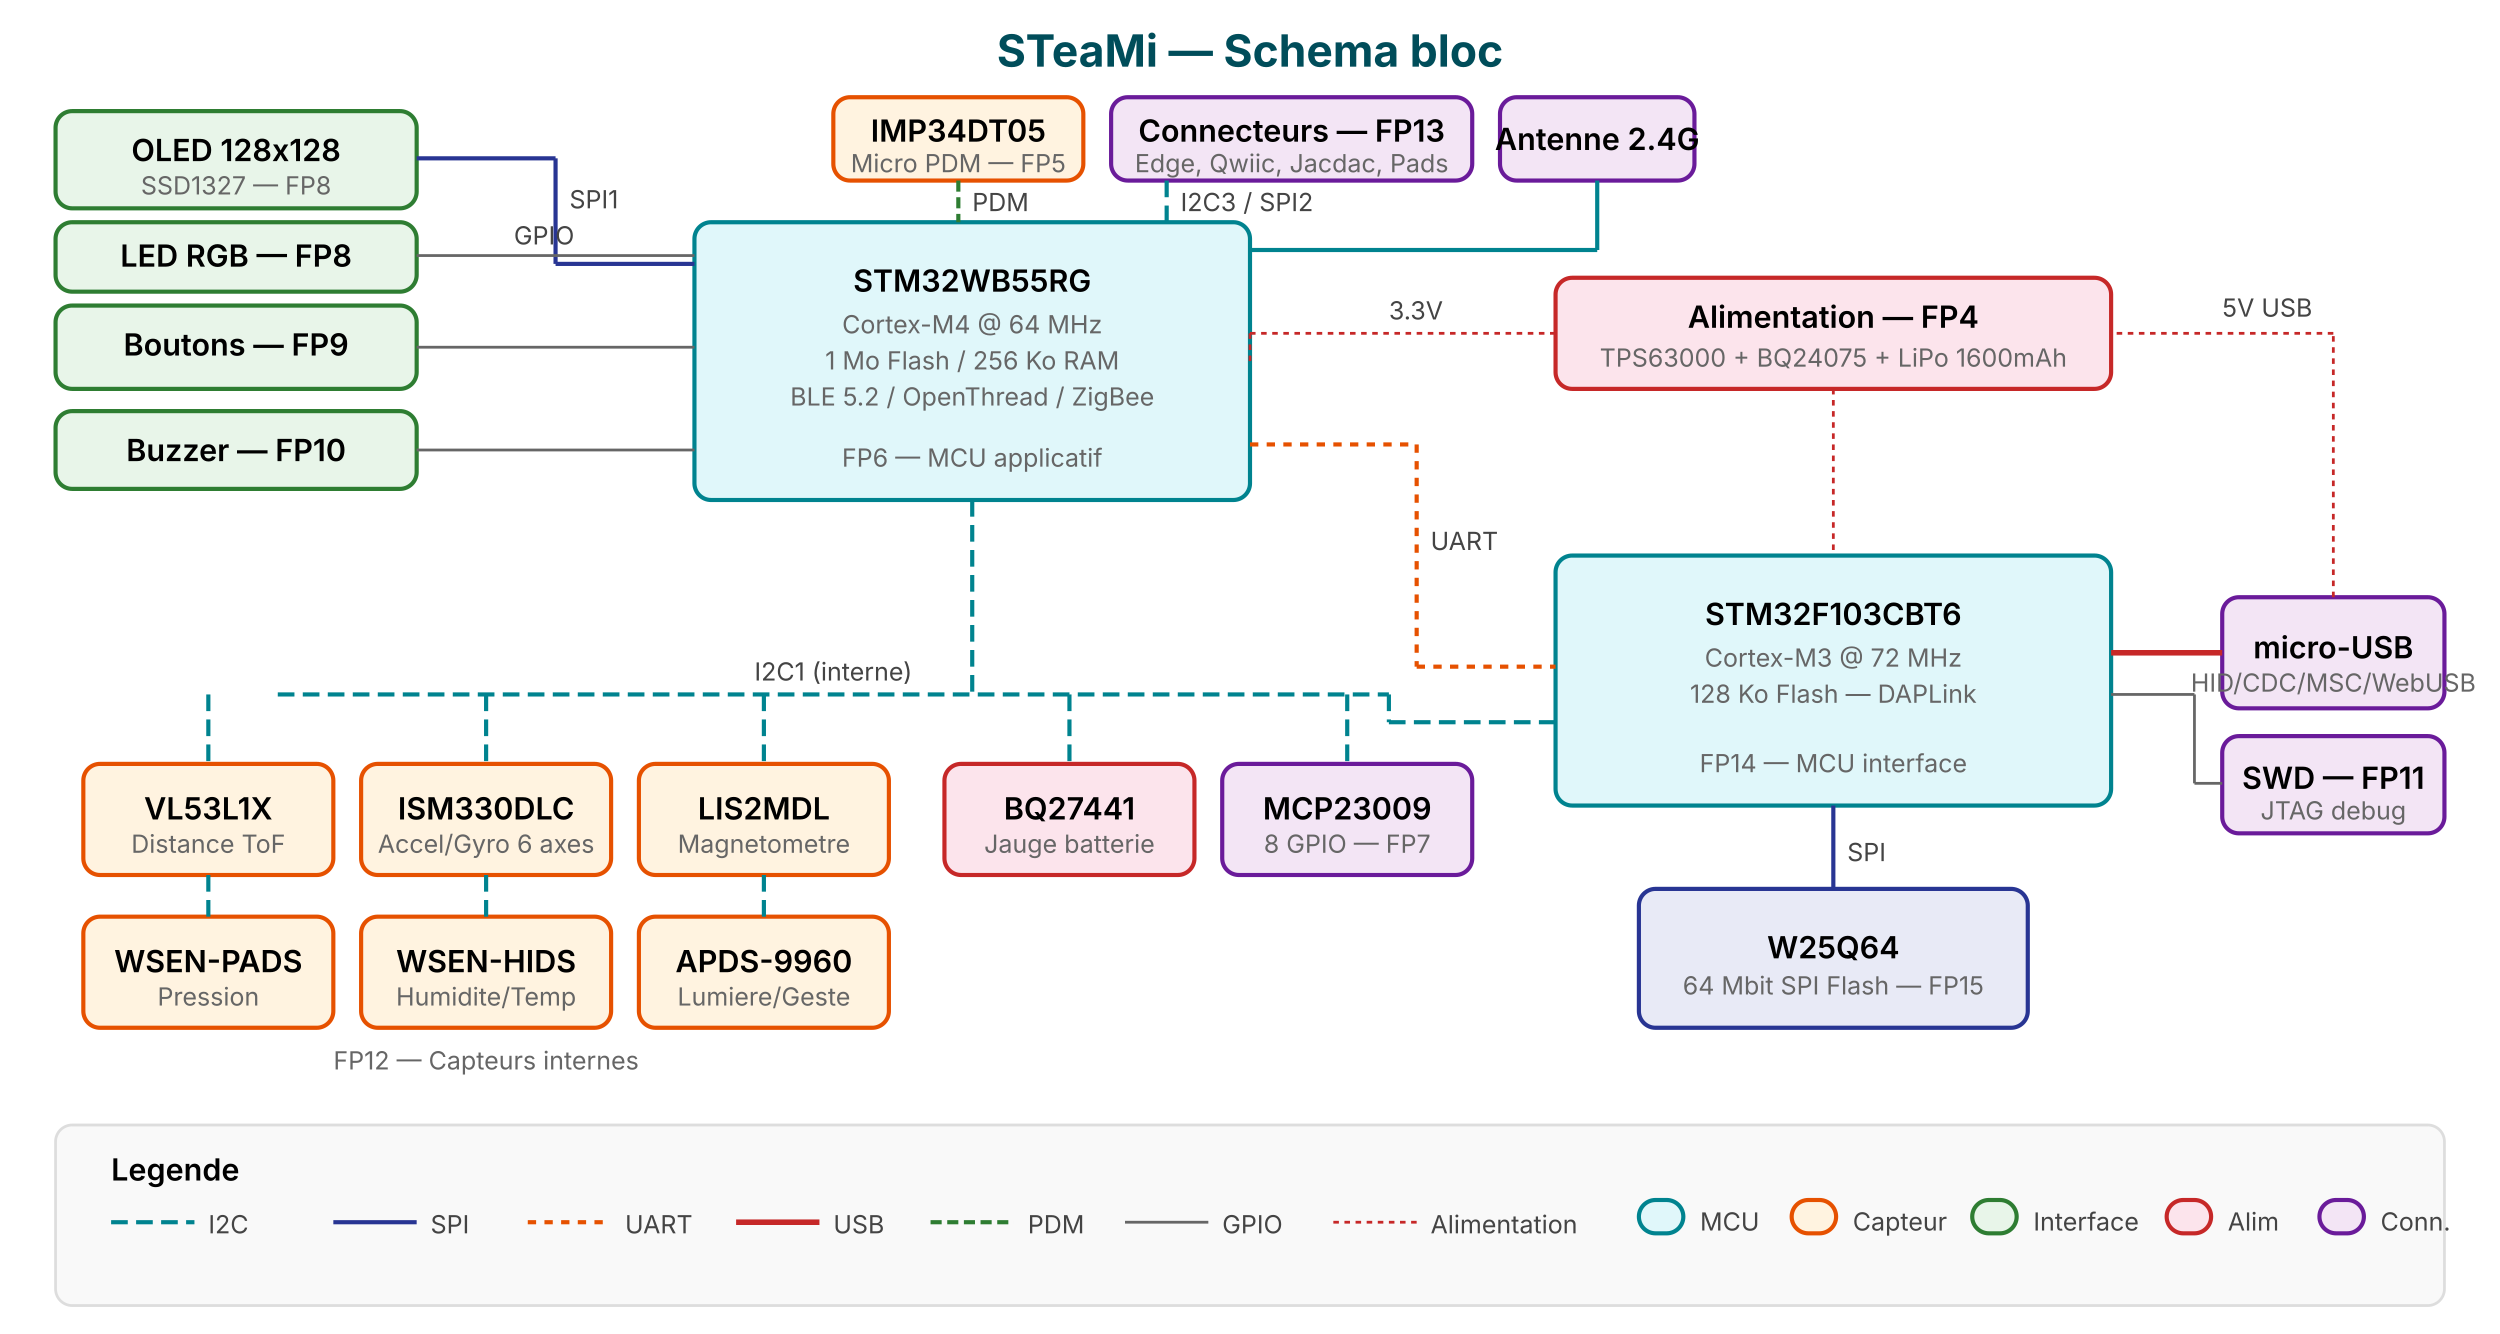
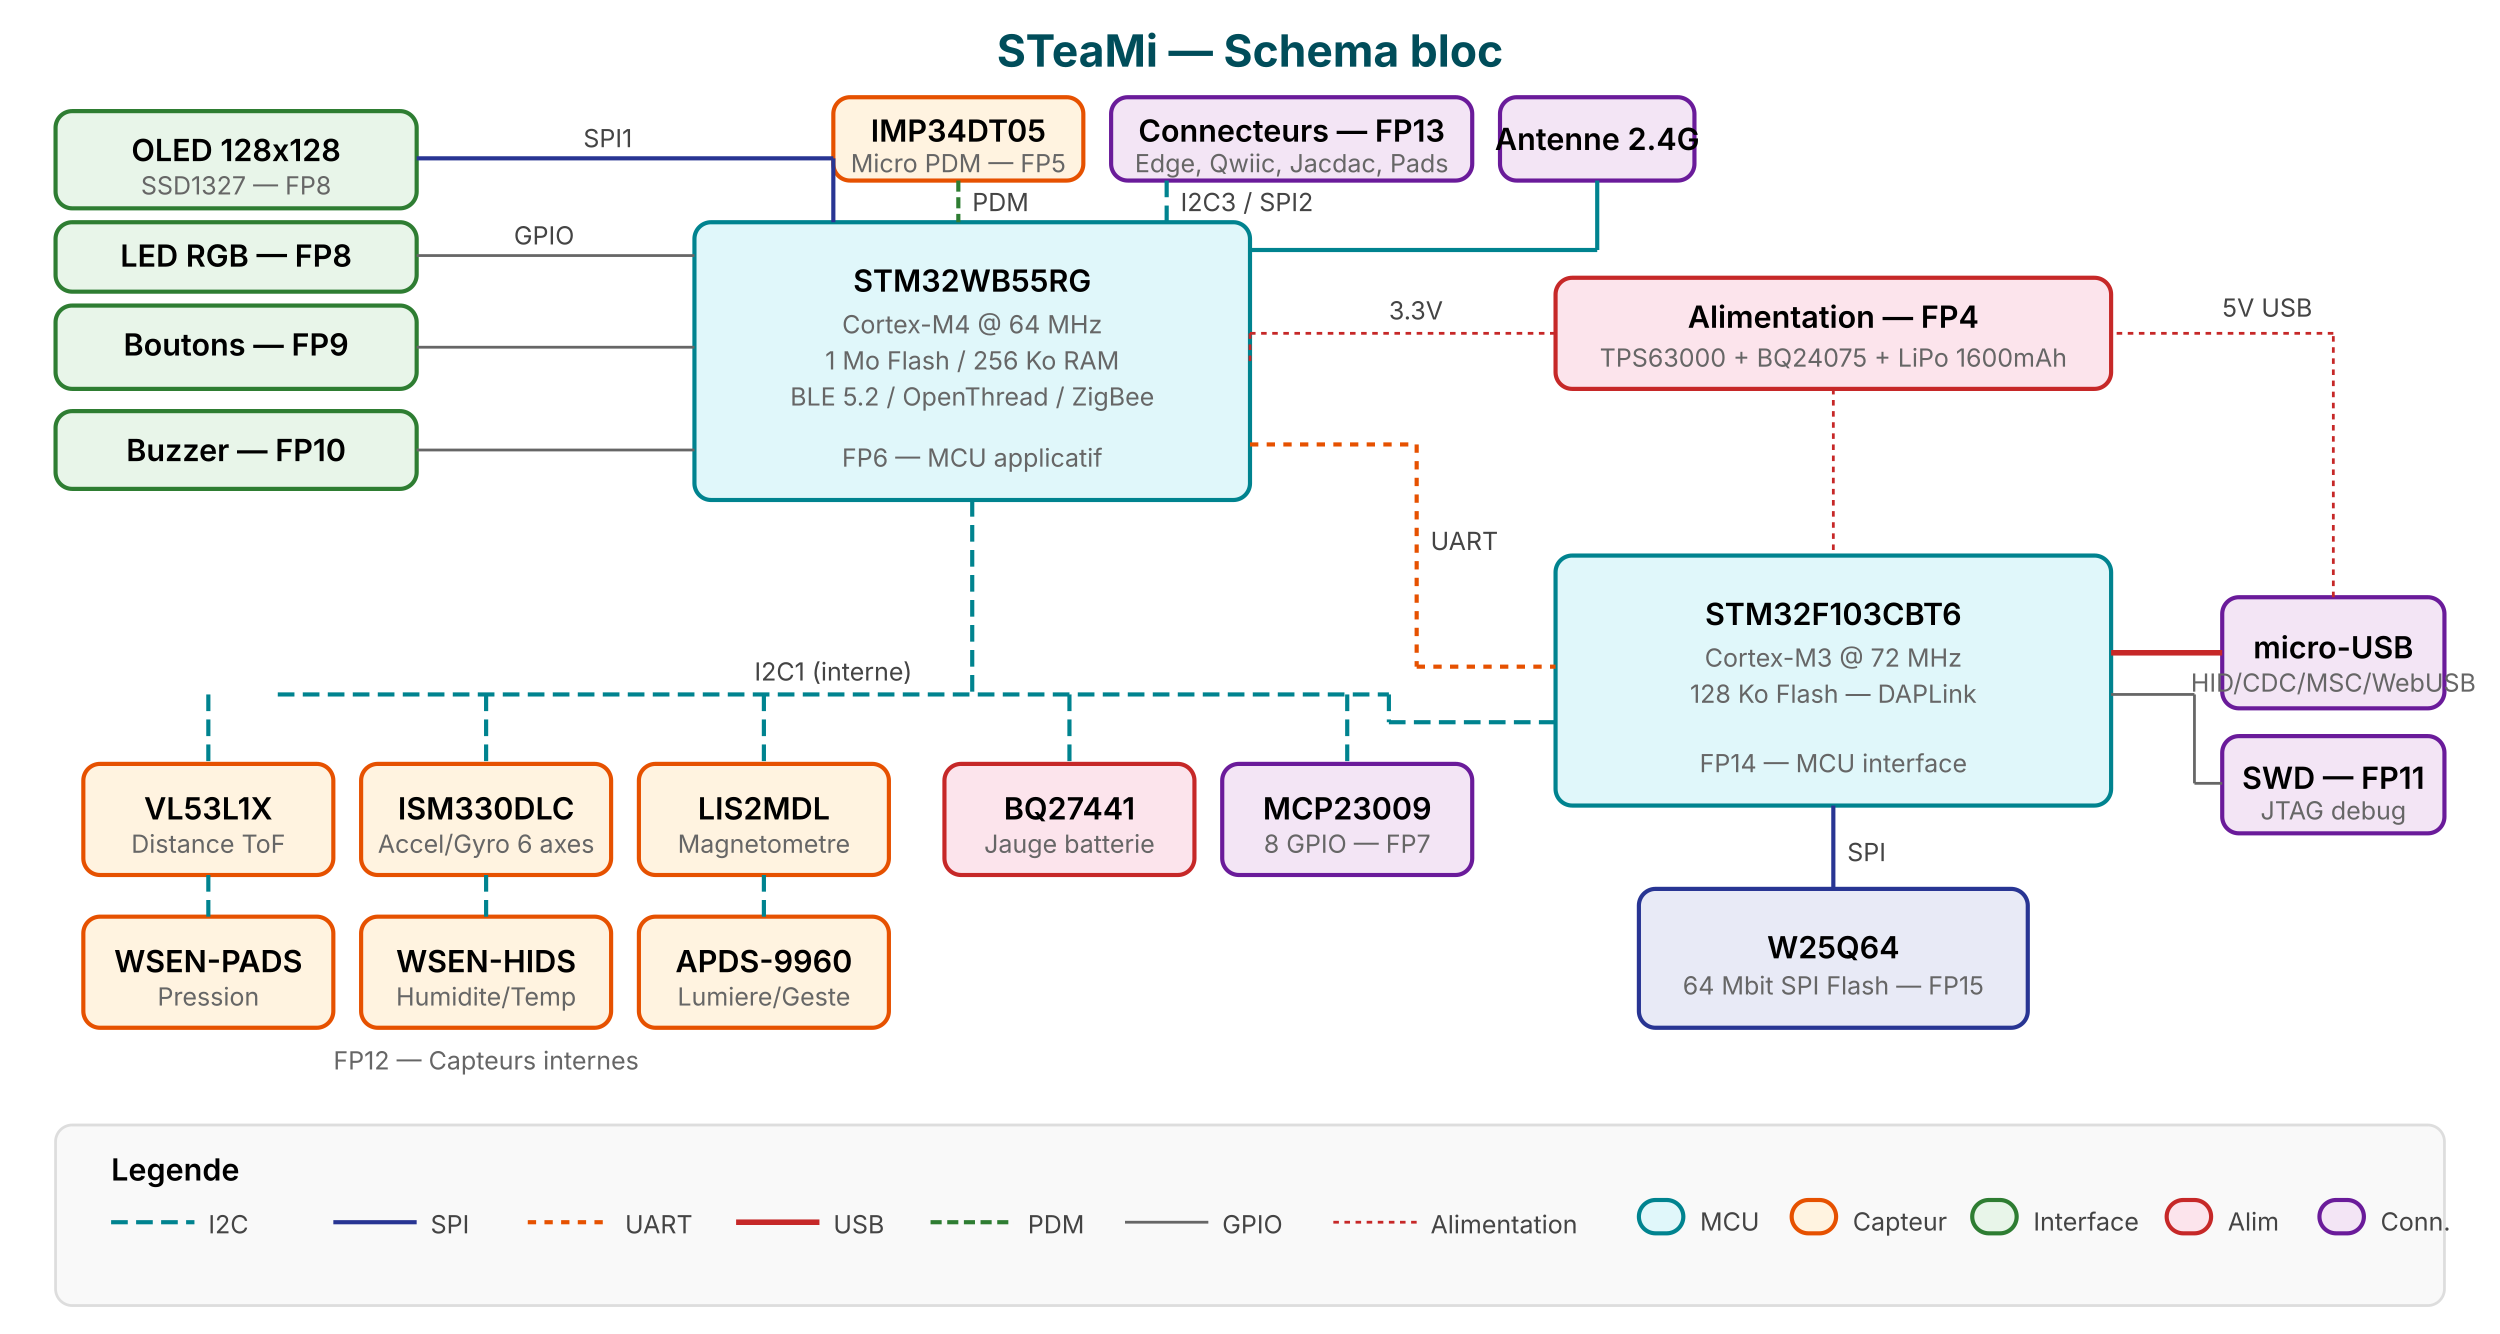
<svg xmlns="http://www.w3.org/2000/svg" viewBox="0 0 900 480" font-family="Inter, -apple-system, sans-serif" font-size="11">
  <defs>
    <style>
      .box { rx: 6; ry: 6; stroke-width: 1.5; }
      .mcu { fill: #e0f7fa; stroke: #00838f; }
      .sensor { fill: #fff3e0; stroke: #e65100; }
      .power { fill: #fce4ec; stroke: #c62828; }
      .ui { fill: #e8f5e9; stroke: #2e7d32; }
      .conn { fill: #f3e5f5; stroke: #6a1b9a; }
      .flash { fill: #e8eaf6; stroke: #283593; }
      .label { font-weight: 600; font-size: 11px; }
      .sublabel { font-size: 9px; fill: #666; }
      .bus { stroke-width: 1.5; fill: none; }
      .bus-i2c { stroke: #00838f; stroke-dasharray: 6,3; }
      .bus-spi { stroke: #283593; }
      .bus-uart { stroke: #e65100; stroke-dasharray: 3,3; }
      .bus-usb { stroke: #c62828; stroke-width: 2; }
      .bus-pwr { stroke: #c62828; stroke-width: 1; stroke-dasharray: 2,2; }
      .bus-pdm { stroke: #2e7d32; stroke-dasharray: 4,2; }
      .bus-gpio { stroke: #666; stroke-width: 1; }
      .title { font-size: 16px; font-weight: 700; fill: #004d5a; }
      .legend-text { font-size: 9px; fill: #444; }
    </style>
  </defs>
  <text x="450" y="24" text-anchor="middle" class="title">STeaMi — Schema bloc</text>
  <rect x="250" y="80" width="200" height="100" class="box mcu" />
  <text x="350" y="105" text-anchor="middle" class="label">STM32WB55RG</text>
  <text x="350" y="120" text-anchor="middle" class="sublabel">Cortex-M4 @ 64 MHz</text>
  <text x="350" y="133" text-anchor="middle" class="sublabel">1 Mo Flash / 256 Ko RAM</text>
  <text x="350" y="146" text-anchor="middle" class="sublabel">BLE 5.2 / OpenThread / ZigBee</text>
  <text x="350" y="168" text-anchor="middle" class="sublabel" fill="#00838f">FP6 — MCU applicatif</text>
  <rect x="540" y="35" width="70" height="30" class="box conn" />
  <text x="575" y="54" text-anchor="middle" class="label" font-size="9">Antenne 2.4G</text>
  <line x1="450" y1="90" x2="575" y2="90" class="bus" stroke="#00838f" stroke-width="1.5" />
  <line x1="575" y1="90" x2="575" y2="65" class="bus" stroke="#00838f" stroke-width="1.5" />
  <rect x="560" y="200" width="200" height="90" class="box mcu" />
  <text x="660" y="225" text-anchor="middle" class="label">STM32F103CBT6</text>
  <text x="660" y="240" text-anchor="middle" class="sublabel">Cortex-M3 @ 72 MHz</text>
  <text x="660" y="253" text-anchor="middle" class="sublabel">128 Ko Flash — DAPLink</text>
  <text x="660" y="278" text-anchor="middle" class="sublabel" fill="#00838f">FP14 — MCU interface</text>
  <rect x="800" y="215" width="80" height="40" class="box conn" />
  <text x="840" y="237" text-anchor="middle" class="label" font-size="9">micro-USB</text>
  <text x="840" y="249" text-anchor="middle" class="sublabel">HID/CDC/MSC/WebUSB</text>
  <line x1="760" y1="235" x2="800" y2="235" class="bus bus-usb" />
  <line x1="450" y1="160" x2="510" y2="160" class="bus bus-uart" />
  <line x1="510" y1="160" x2="510" y2="240" class="bus bus-uart" />
  <line x1="510" y1="240" x2="560" y2="240" class="bus bus-uart" />
  <text x="515" y="198" class="legend-text" fill="#e65100">UART</text>
  <rect x="590" y="320" width="140" height="50" class="box flash" />
  <text x="660" y="345" text-anchor="middle" class="label">W25Q64</text>
  <text x="660" y="358" text-anchor="middle" class="sublabel">64 Mbit SPI Flash — FP15</text>
  <line x1="660" y1="290" x2="660" y2="320" class="bus bus-spi" />
  <text x="665" y="310" class="legend-text" fill="#283593">SPI</text>
  <line x1="100" y1="250" x2="500" y2="250" class="bus bus-i2c" />
  <text x="300" y="245" text-anchor="middle" class="legend-text" fill="#00838f">I2C1 (interne)</text>
  <line x1="350" y1="180" x2="350" y2="250" class="bus bus-i2c" />
  <line x1="560" y1="260" x2="500" y2="260" class="bus bus-i2c" />
  <line x1="500" y1="250" x2="500" y2="260" class="bus bus-i2c" />
  <rect x="30" y="275" width="90" height="40" class="box sensor" />
  <text x="75" y="295" text-anchor="middle" class="label" font-size="9">VL53L1X</text>
  <text x="75" y="307" text-anchor="middle" class="sublabel">Distance ToF</text>
  <line x1="75" y1="250" x2="75" y2="275" class="bus bus-i2c" />
  <rect x="130" y="275" width="90" height="40" class="box sensor" />
  <text x="175" y="295" text-anchor="middle" class="label" font-size="9">ISM330DLC</text>
  <text x="175" y="307" text-anchor="middle" class="sublabel">Accel/Gyro 6 axes</text>
  <line x1="175" y1="250" x2="175" y2="275" class="bus bus-i2c" />
  <rect x="230" y="275" width="90" height="40" class="box sensor" />
  <text x="275" y="295" text-anchor="middle" class="label" font-size="9">LIS2MDL</text>
  <text x="275" y="307" text-anchor="middle" class="sublabel">Magnetometre</text>
  <line x1="275" y1="250" x2="275" y2="275" class="bus bus-i2c" />
  <rect x="30" y="330" width="90" height="40" class="box sensor" />
  <text x="75" y="350" text-anchor="middle" class="label" font-size="9">WSEN-PADS</text>
  <text x="75" y="362" text-anchor="middle" class="sublabel">Pression</text>
  <line x1="75" y1="315" x2="75" y2="330" class="bus bus-i2c" />
  <rect x="130" y="330" width="90" height="40" class="box sensor" />
  <text x="175" y="350" text-anchor="middle" class="label" font-size="9">WSEN-HIDS</text>
  <text x="175" y="362" text-anchor="middle" class="sublabel">Humidite/Temp</text>
  <line x1="175" y1="315" x2="175" y2="330" class="bus bus-i2c" />
  <rect x="230" y="330" width="90" height="40" class="box sensor" />
  <text x="275" y="350" text-anchor="middle" class="label" font-size="9">APDS-9960</text>
  <text x="275" y="362" text-anchor="middle" class="sublabel">Lumiere/Geste</text>
  <line x1="275" y1="315" x2="275" y2="330" class="bus bus-i2c" />
  <rect x="340" y="275" width="90" height="40" class="box power" />
  <text x="385" y="295" text-anchor="middle" class="label" font-size="9">BQ27441</text>
  <text x="385" y="307" text-anchor="middle" class="sublabel">Jauge batterie</text>
  <line x1="385" y1="250" x2="385" y2="275" class="bus bus-i2c" />
  <rect x="440" y="275" width="90" height="40" class="box conn" />
  <text x="485" y="295" text-anchor="middle" class="label" font-size="9">MCP23009</text>
  <text x="485" y="307" text-anchor="middle" class="sublabel">8 GPIO — FP7</text>
  <line x1="485" y1="250" x2="485" y2="275" class="bus bus-i2c" />
  <text x="175" y="385" text-anchor="middle" class="sublabel" fill="#e65100">FP12 — Capteurs internes</text>
  <rect x="300" y="35" width="90" height="30" class="box sensor" />
  <text x="345" y="51" text-anchor="middle" class="label" font-size="9">IMP34DT05</text>
  <text x="345" y="62" text-anchor="middle" class="sublabel">Micro PDM — FP5</text>
  <line x1="345" y1="65" x2="345" y2="80" class="bus bus-pdm" />
  <text x="350" y="76" class="legend-text" fill="#2e7d32">PDM</text>
  <rect x="20" y="40" width="130" height="35" class="box ui" />
  <text x="85" y="58" text-anchor="middle" class="label" font-size="10">OLED 128x128</text>
  <text x="85" y="70" text-anchor="middle" class="sublabel">SSD1327 — FP8</text>
-   <line x1="150" y1="57" x2="200" y2="57" class="bus bus-spi" />
-   <line x1="200" y1="57" x2="200" y2="95" class="bus bus-spi" />
-   <line x1="200" y1="95" x2="250" y2="95" class="bus bus-spi" />
-   <text x="205" y="75" class="legend-text" fill="#283593">SPI1</text>
+   <line x1="150" y1="57" x2="300" y2="57" class="bus bus-spi" />
+   <line x1="300" y1="57" x2="300" y2="80" class="bus bus-spi" />
+   <text x="210" y="53" class="legend-text" fill="#283593">SPI1</text>
  <rect x="20" y="80" width="130" height="25" class="box ui" />
  <text x="85" y="96" text-anchor="middle" class="label" font-size="9">LED RGB — FP8</text>
  <line x1="150" y1="92" x2="250" y2="92" class="bus bus-gpio" />
  <text x="185" y="88" class="legend-text" fill="#666">GPIO</text>
  <rect x="20" y="110" width="130" height="30" class="box ui" />
  <text x="85" y="128" text-anchor="middle" class="label" font-size="9">Boutons — FP9</text>
  <line x1="150" y1="125" x2="250" y2="125" class="bus bus-gpio" />
  <rect x="20" y="148" width="130" height="28" class="box ui" />
  <text x="85" y="166" text-anchor="middle" class="label" font-size="9">Buzzer — FP10</text>
  <line x1="150" y1="162" x2="250" y2="162" class="bus bus-gpio" />
  <rect x="560" y="100" width="200" height="40" class="box power" />
  <text x="660" y="118" text-anchor="middle" class="label" font-size="10">Alimentation — FP4</text>
  <text x="660" y="132" text-anchor="middle" class="sublabel">TPS63000 + BQ24075 + LiPo 1600mAh</text>
  <line x1="660" y1="140" x2="660" y2="200" class="bus bus-pwr" stroke-dasharray="2,4" />
  <line x1="560" y1="120" x2="450" y2="120" class="bus bus-pwr" />
  <line x1="450" y1="120" x2="450" y2="130" class="bus bus-pwr" />
  <text x="500" y="115" class="legend-text" fill="#c62828">3.3V</text>
  <line x1="840" y1="215" x2="840" y2="120" class="bus bus-pwr" />
  <line x1="840" y1="120" x2="760" y2="120" class="bus bus-pwr" />
  <text x="800" y="114" class="legend-text" fill="#c62828">5V USB</text>
  <rect x="400" y="35" width="130" height="30" class="box conn" />
  <text x="465" y="51" text-anchor="middle" class="label" font-size="9">Connecteurs — FP13</text>
  <text x="465" y="62" text-anchor="middle" class="sublabel">Edge, Qwiic, Jacdac, Pads</text>
  <line x1="420" y1="65" x2="420" y2="80" class="bus bus-i2c" stroke="#6a1b9a" />
  <text x="425" y="76" class="legend-text" fill="#6a1b9a">I2C3 / SPI2</text>
  <rect x="800" y="265" width="80" height="35" class="box conn" />
  <text x="840" y="284" text-anchor="middle" class="label" font-size="9">SWD — FP11</text>
  <text x="840" y="295" text-anchor="middle" class="sublabel">JTAG debug</text>
  <line x1="760" y1="250" x2="790" y2="250" class="bus bus-gpio" />
  <line x1="790" y1="250" x2="790" y2="282" class="bus bus-gpio" />
  <line x1="790" y1="282" x2="800" y2="282" class="bus bus-gpio" />
  <rect x="20" y="405" width="860" height="65" rx="6" fill="#f9f9f9" stroke="#ddd" />
  <text x="40" y="425" class="label" font-size="10">Legende</text>
  <line x1="40" y1="440" x2="70" y2="440" class="bus bus-i2c" />
  <text x="75" y="444" class="legend-text">I2C</text>
  <line x1="120" y1="440" x2="150" y2="440" class="bus bus-spi" />
  <text x="155" y="444" class="legend-text">SPI</text>
  <line x1="190" y1="440" x2="220" y2="440" class="bus bus-uart" />
  <text x="225" y="444" class="legend-text">UART</text>
  <line x1="265" y1="440" x2="295" y2="440" class="bus bus-usb" />
  <text x="300" y="444" class="legend-text">USB</text>
  <line x1="335" y1="440" x2="365" y2="440" class="bus bus-pdm" />
  <text x="370" y="444" class="legend-text">PDM</text>
  <line x1="405" y1="440" x2="435" y2="440" class="bus bus-gpio" />
  <text x="440" y="444" class="legend-text">GPIO</text>
  <line x1="480" y1="440" x2="510" y2="440" class="bus bus-pwr" />
  <text x="515" y="444" class="legend-text">Alimentation</text>
  <rect x="590" y="432" width="16" height="12" class="box mcu" />
  <text x="612" y="443" class="legend-text">MCU</text>
  <rect x="645" y="432" width="16" height="12" class="box sensor" />
  <text x="667" y="443" class="legend-text">Capteur</text>
  <rect x="710" y="432" width="16" height="12" class="box ui" />
  <text x="732" y="443" class="legend-text">Interface</text>
  <rect x="780" y="432" width="16" height="12" class="box power" />
  <text x="802" y="443" class="legend-text">Alim</text>
  <rect x="835" y="432" width="16" height="12" class="box conn" />
  <text x="857" y="443" class="legend-text">Conn.</text>
</svg>
